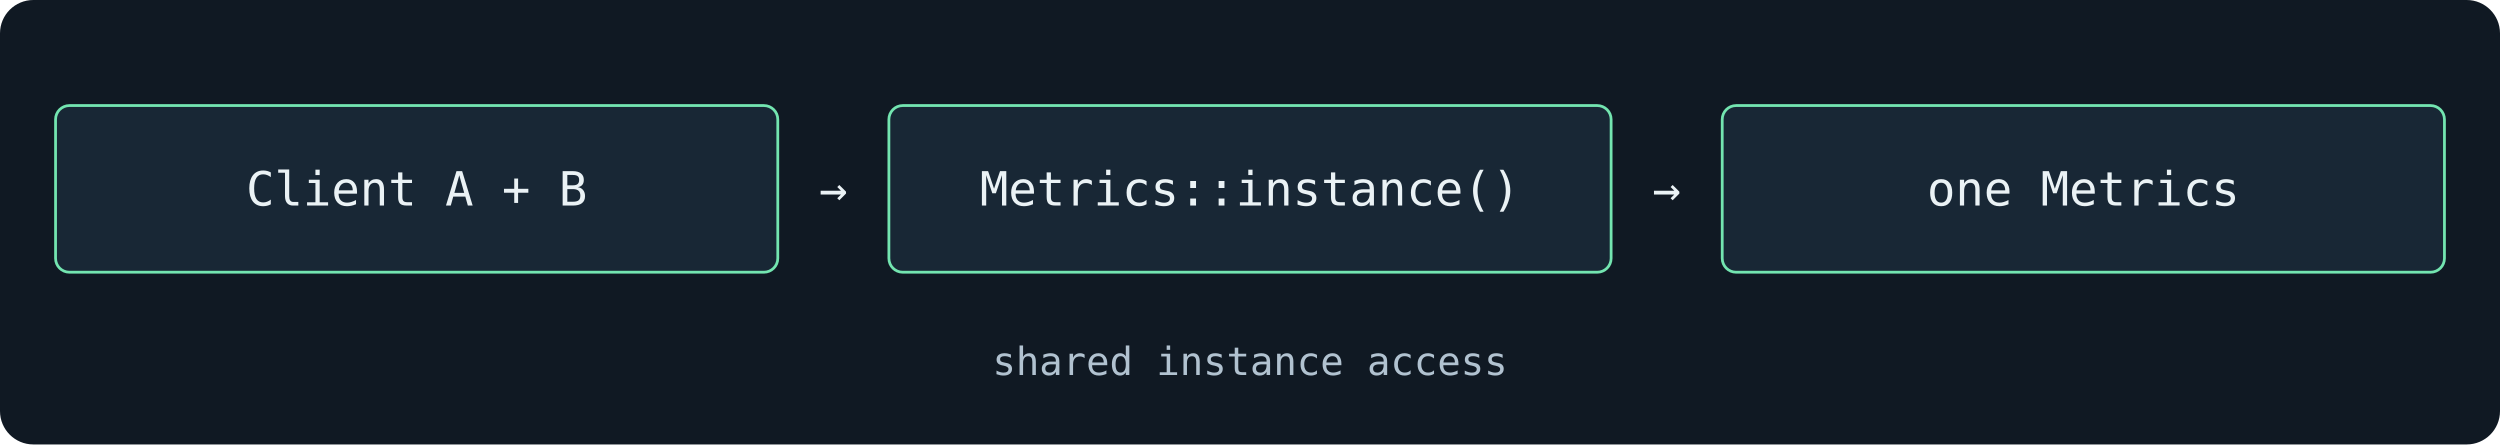
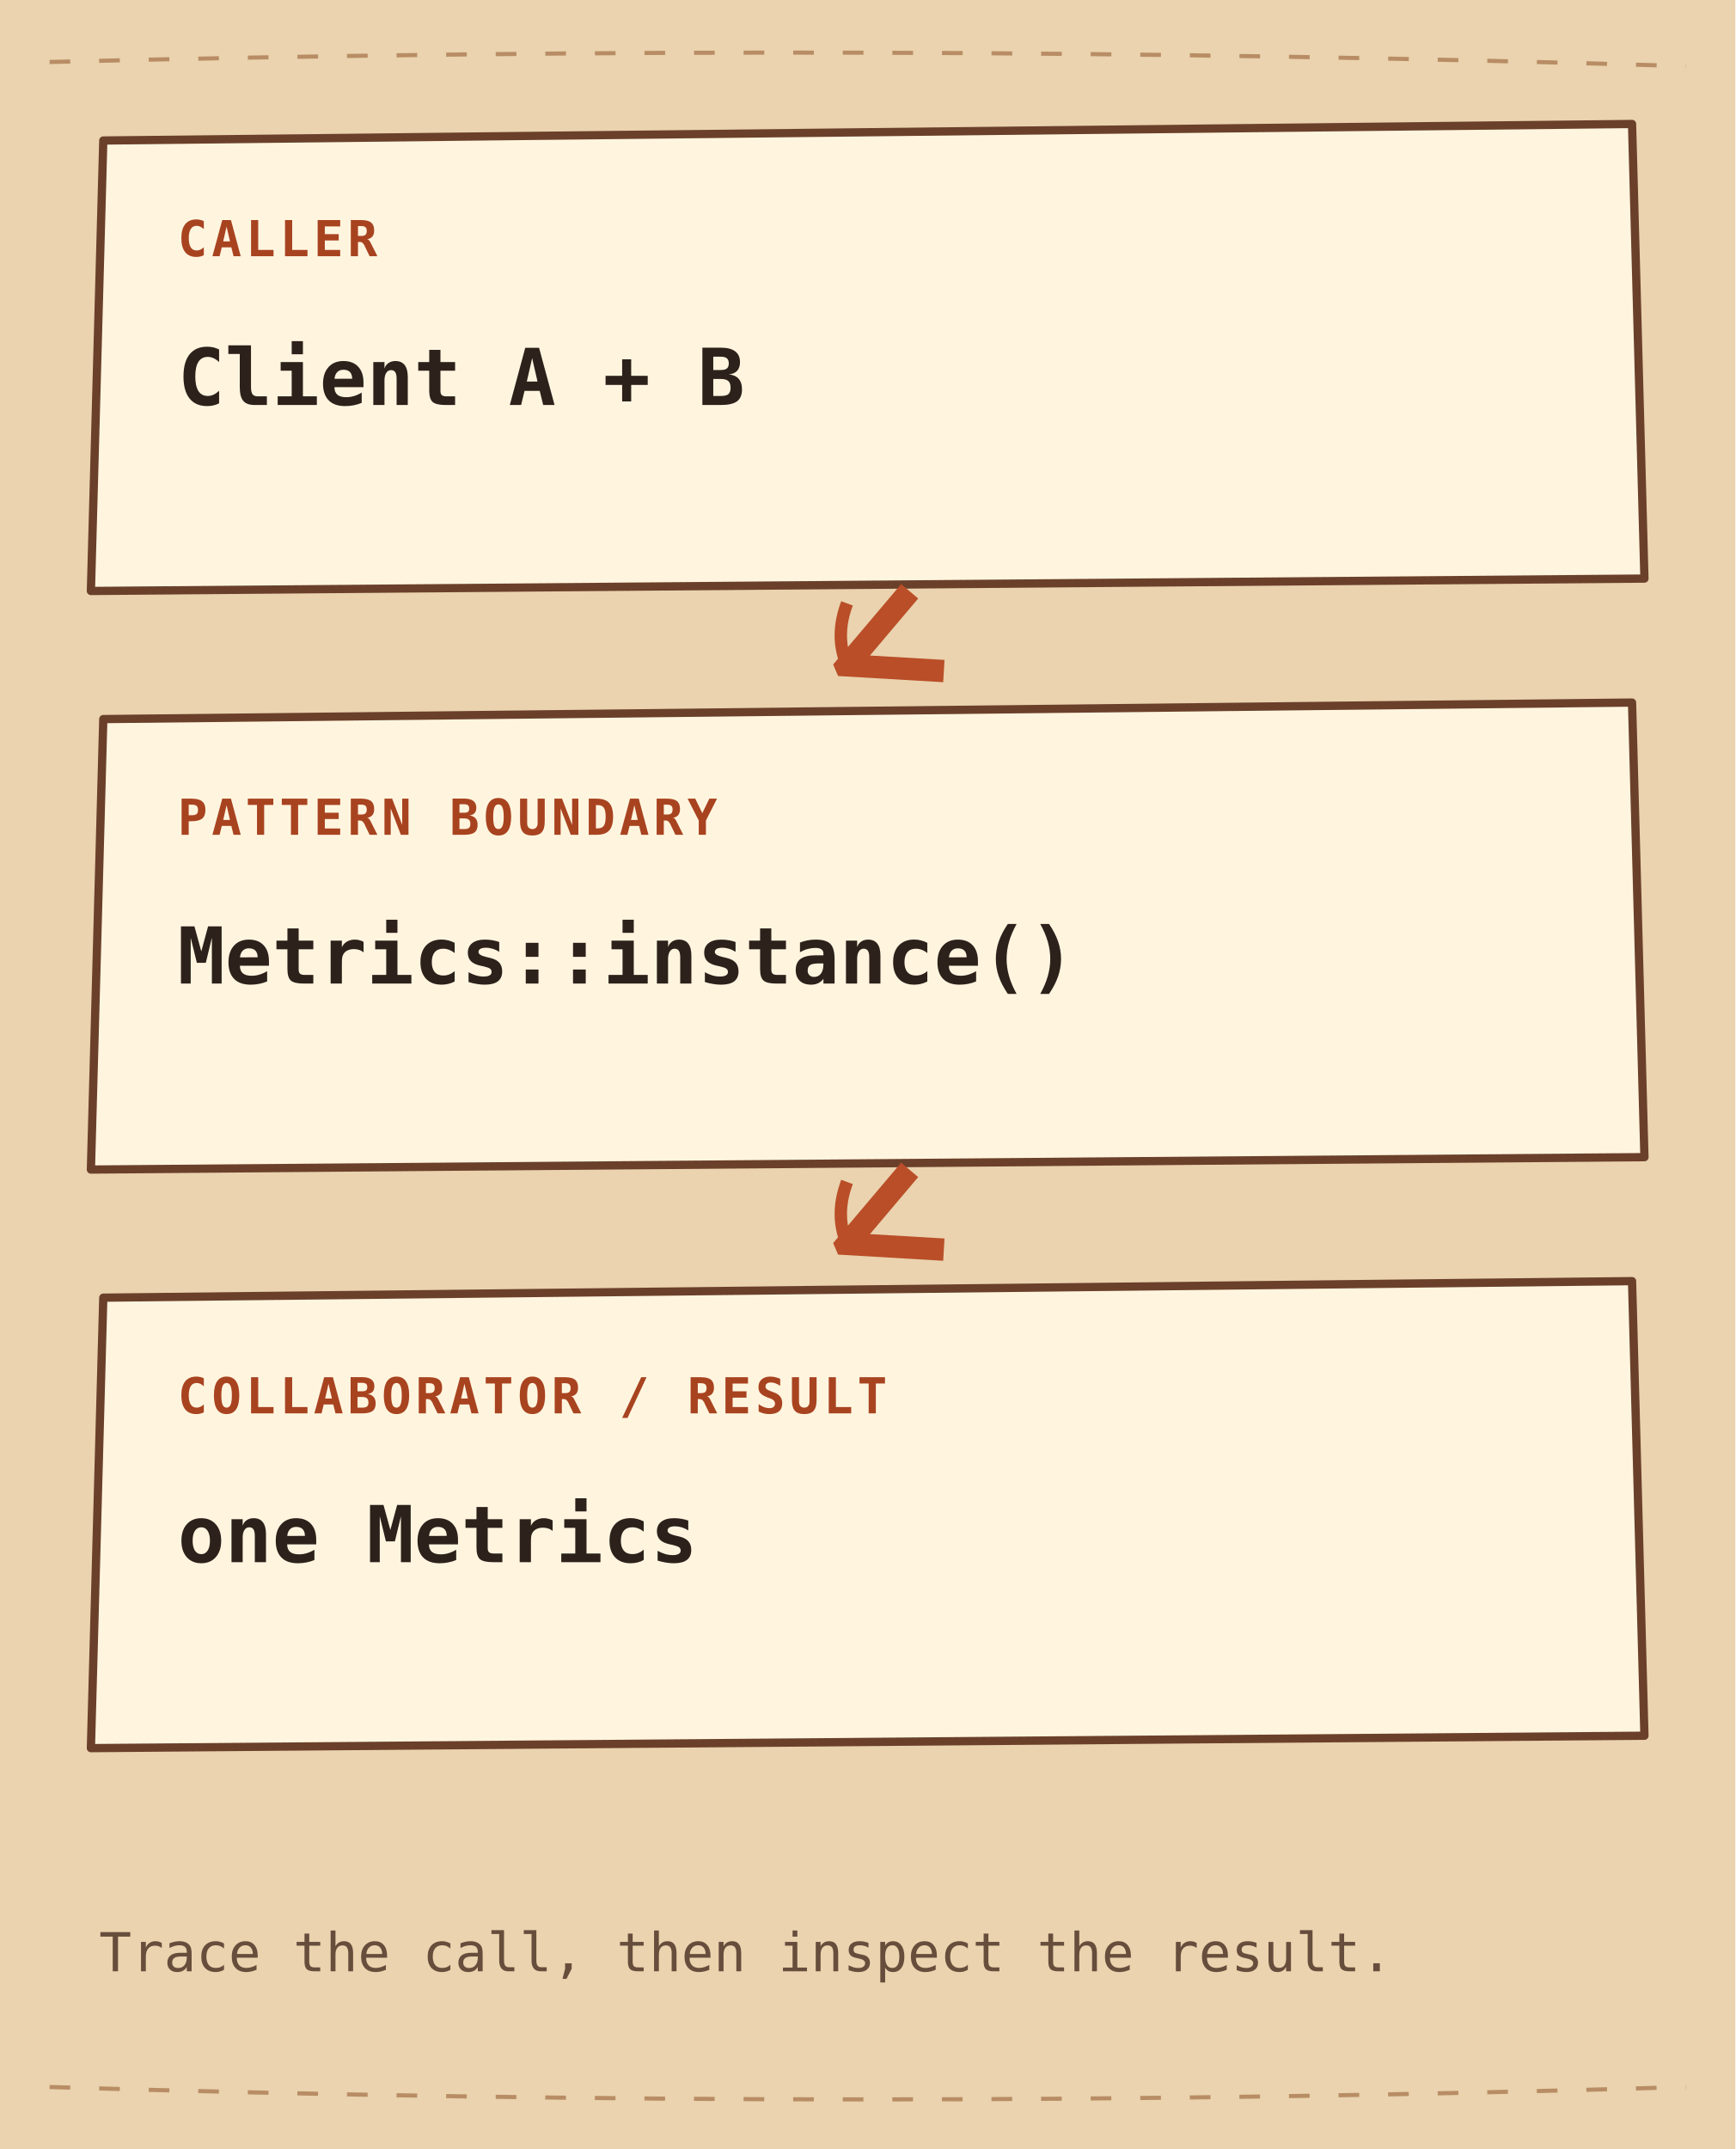
- <svg xmlns="http://www.w3.org/2000/svg" viewBox="0 0 900 160" role="img" aria-labelledby="title desc">
-   <rect width="900" height="160" rx="12" fill="#101923" />
-   <g font-family="monospace" font-size="17" text-anchor="middle" fill="#eaf2f5">
-     <rect x="20" y="38" width="260" height="60" rx="5" fill="#182735" stroke="#73e5b0" />
-     <text x="150" y="74">Client A + B</text>
-     <rect x="320" y="38" width="260" height="60" rx="5" fill="#182735" stroke="#73e5b0" />
-     <text x="450" y="74">Metrics::instance()</text>
-     <rect x="620" y="38" width="260" height="60" rx="5" fill="#182735" stroke="#73e5b0" />
-     <text x="750" y="74">one Metrics</text>
-     <text x="300" y="74">→</text>
-     <text x="600" y="74">→</text>
-     <text x="450" y="135" font-size="14" fill="#b1c2d0">shared instance access</text>
-   </g>
+ <svg xmlns="http://www.w3.org/2000/svg" viewBox="0 0 420 520" role="img" aria-labelledby="title desc">
+   <defs>
+     <marker id="arrow" markerWidth="9" markerHeight="9" refX="4.5" refY="8" orient="auto">
+       <path d="M1 1 L4.5 8 L8 1" fill="none" stroke="#b94e28" stroke-width="1.8" />
+     </marker>
+   </defs>
+   <style>.role{font:700 12px ui-monospace,monospace;letter-spacing:1px;fill:#a84320}.name{font:600 19px ui-monospace,monospace;fill:#2d211b}.note{font:13px ui-monospace,monospace;fill:#674d3c}</style>
+   <rect width="420" height="520" fill="#ead3ae" />
+   <path d="M12 15 Q210 10 408 16 M12 505 Q210 511 408 505" fill="none" stroke="#b88d65" stroke-width="1" stroke-dasharray="5 7" />
+   <path d="M25 34 L395 30 L398 140 L22 143 Z" fill="#fff5df" stroke="#6b402b" stroke-width="2" stroke-linejoin="round" />
+   <text x="43" y="62" class="role">CALLER</text>
+   <text x="43" y="98" class="name">Client A + B</text>
+   <path d="M205 146 q-3 8 0 15" fill="none" stroke="#b94e28" stroke-width="3" marker-end="url(#arrow)" />
+   <path d="M25 174 L395 170 L398 280 L22 283 Z" fill="#fff5df" stroke="#6b402b" stroke-width="2" stroke-linejoin="round" />
+   <text x="43" y="202" class="role">PATTERN BOUNDARY</text>
+   <text x="43" y="238" class="name">Metrics::instance()</text>
+   <path d="M205 286 q-3 8 0 15" fill="none" stroke="#b94e28" stroke-width="3" marker-end="url(#arrow)" />
+   <path d="M25 314 L395 310 L398 420 L22 423 Z" fill="#fff5df" stroke="#6b402b" stroke-width="2" stroke-linejoin="round" />
+   <text x="43" y="342" class="role">COLLABORATOR / RESULT</text>
+   <text x="43" y="378" class="name">one Metrics</text>
+   <text x="24" y="477" class="note">Trace the call, then inspect the result.</text>
</svg>
